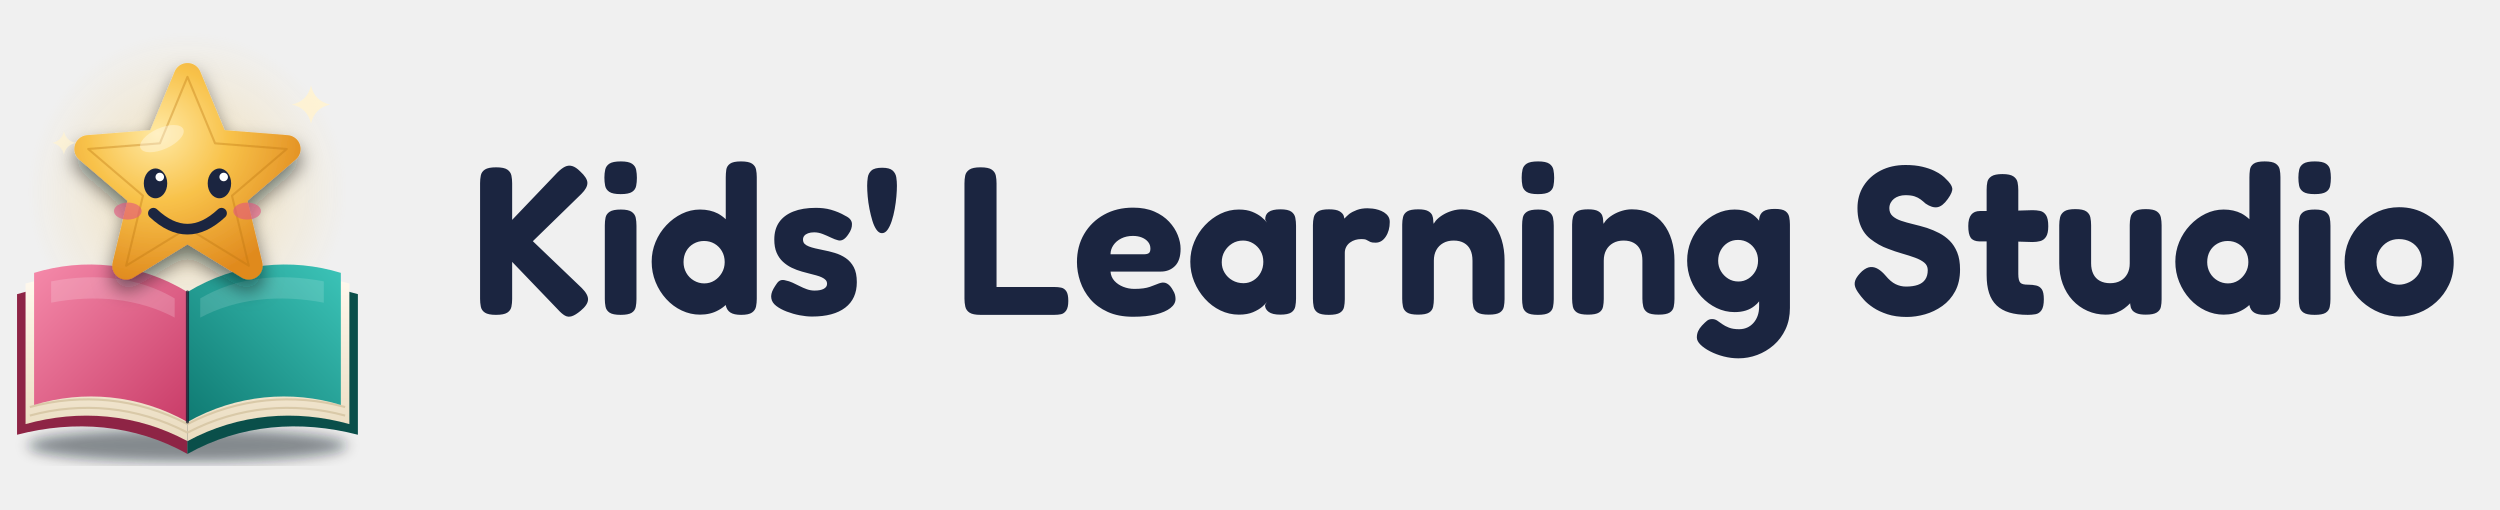
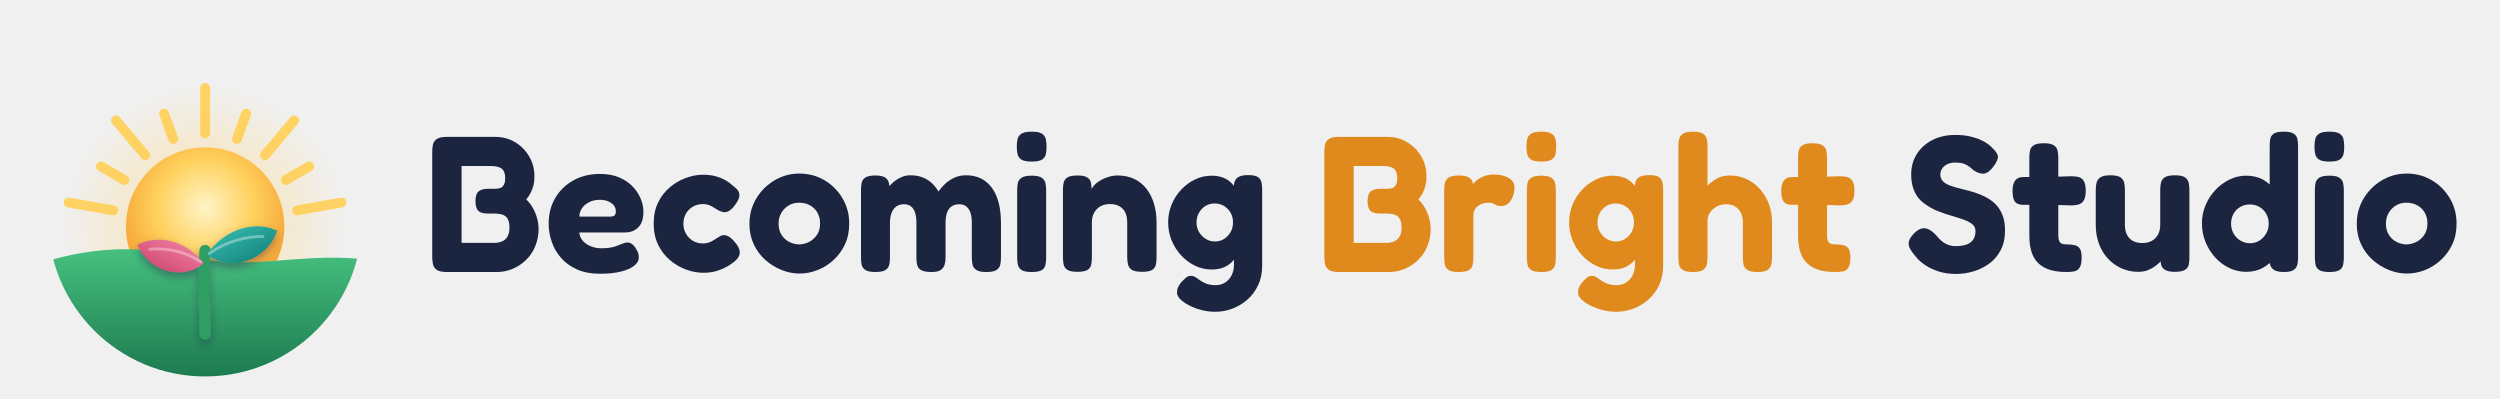
- <svg xmlns="http://www.w3.org/2000/svg" viewBox="0 0 687 140">
-   <g transform="translate(0 10) scale(0.2927) translate(-80 -40)">
+ <svg xmlns="http://www.w3.org/2000/svg" viewBox="0 0 1036 165" width="1036" height="165">
+   <defs>
+     <linearGradient id="sky" x1="0" y1="0" x2="0" y2="1">
+       <stop offset="0" stop-color="#1E2850" />
+       <stop offset=".45" stop-color="#4A3F86" />
+       <stop offset=".72" stop-color="#C9628A" />
+       <stop offset="1" stop-color="#FFB36B" />
+     </linearGradient>
+     <radialGradient id="sun" cx=".5" cy=".38" r=".62">
+       <stop offset="0" stop-color="#FFF4C7" />
+       <stop offset=".5" stop-color="#FFD15C" />
+       <stop offset="1" stop-color="#F29A2E" />
+     </radialGradient>
+     <radialGradient id="halo">
+       <stop offset="0" stop-color="#FFD98A" stop-opacity=".75" />
+       <stop offset="1" stop-color="#FFD98A" stop-opacity="0" />
+     </radialGradient>
+     <linearGradient id="hill" x1="0" y1="0" x2="0" y2="1">
+       <stop offset="0" stop-color="#46C07F" />
+       <stop offset="1" stop-color="#1D7A50" />
+     </linearGradient>
+     <linearGradient id="coralLeaf" x1="1" y1="0" x2="0" y2="1">
+       <stop offset="0" stop-color="#F58AAA" />
+       <stop offset="1" stop-color="#C93C68" />
+     </linearGradient>
+     <linearGradient id="tealLeaf" x1="0" y1="0" x2="1" y2="1">
+       <stop offset="0" stop-color="#3CC4B8" />
+       <stop offset="1" stop-color="#0F7A72" />
+     </linearGradient>
+     <filter id="soft" x="-20%" y="-20%" width="140%" height="140%">
+       <feDropShadow dx="0" dy="6" stdDeviation="6" flood-color="#2A1240" flood-opacity=".35" />
+     </filter>
+   </defs>
+   <g transform="translate(10 6) scale(0.2929688)">
    <defs>
-       <linearGradient id="bg" x1="0" y1="0" x2="0" y2="1">
-         <stop offset="0" stop-color="#2A3A68" />
-         <stop offset="1" stop-color="#121A31" />
-       </linearGradient>
-       <radialGradient id="glow">
-         <stop offset="0" stop-color="#F7C65A" stop-opacity=".38" />
-         <stop offset="1" stop-color="#F7C65A" stop-opacity="0" />
-       </radialGradient>
-       <radialGradient id="gold" cx=".35" cy=".3" r=".8">
-         <stop offset="0" stop-color="#FFE9A3" />
-         <stop offset=".45" stop-color="#F8C24A" />
-         <stop offset="1" stop-color="#E08A1E" />
-       </radialGradient>
-       <linearGradient id="coral" x1="0" y1="0" x2="1" y2="1">
-         <stop offset="0" stop-color="#F58AAA" />
-         <stop offset="1" stop-color="#C93C68" />
-       </linearGradient>
-       <linearGradient id="teal" x1="1" y1="0" x2="0" y2="1">
-         <stop offset="0" stop-color="#3CC4B8" />
-         <stop offset="1" stop-color="#0F7A72" />
-       </linearGradient>
-       <linearGradient id="paper" x1="0" y1="0" x2="0" y2="1">
-         <stop offset="0" stop-color="#FFF9EE" />
-         <stop offset="1" stop-color="#EADCC0" />
-       </linearGradient>
-       <linearGradient id="spine" x1="0" y1="0" x2="1" y2="0">
-         <stop offset="0" stop-color="#000" stop-opacity="0" />
-         <stop offset=".5" stop-color="#000" stop-opacity=".28" />
-         <stop offset="1" stop-color="#000" stop-opacity="0" />
-       </linearGradient>
-       <linearGradient id="sheen" x1="0" y1="0" x2="0" y2="1">
-         <stop offset="0" stop-color="#FFFFFF" stop-opacity=".10" />
-         <stop offset=".5" stop-color="#FFFFFF" stop-opacity="0" />
-       </linearGradient>
-       <filter id="drop" x="-30%" y="-30%" width="160%" height="170%">
-         <feDropShadow dx="0" dy="10" stdDeviation="9" flood-color="#060A16" flood-opacity=".55" />
-       </filter>
-       <filter id="blur">
-         <feGaussianBlur stdDeviation="6" />
-       </filter>
+       <clipPath id="disc">
+         <circle cx="256" cy="290" r="222" />
+       </clipPath>
    </defs>
-     <circle cx="256" cy="186" r="150" fill="url(#glow)" />
-     <ellipse cx="256" cy="424" rx="150" ry="16" fill="#060A16" opacity=".45" filter="url(#blur)" />
-     <path d="M256 300 C206 270 150 266 96 282 L96 414 C150 400 206 404 256 432 Z" fill="#8E2445" />
-     <path d="M256 300 C306 270 362 266 416 282 L416 414 C362 400 306 404 256 432 Z" fill="#0A4F4A" />
-     <path d="M256 290 C208 262 154 258 104 272 L104 404 C154 390 208 394 256 420 Z" fill="url(#paper)" />
-     <path d="M256 290 C304 262 358 258 408 272 L408 404 C358 390 304 394 256 420 Z" fill="url(#paper)" />
-     <path d="M108 396 C156 383 208 387 256 412 M108 388 C156 375 208 379 256 404" stroke="#D9C9A8" stroke-width="2" fill="none" />
-     <path d="M404 396 C356 383 304 387 256 412 M404 388 C356 375 304 379 256 404" stroke="#D9C9A8" stroke-width="2" fill="none" />
-     <path d="M256 280 C210 252 158 248 112 262 L112 386 C158 372 210 376 256 402 Z" fill="url(#coral)" />
-     <path d="M256 280 C302 252 354 248 400 262 L400 386 C354 372 302 376 256 402 Z" fill="url(#teal)" />
-     <path d="M244 286 C210 266 170 262 128 270 L128 290 C170 282 210 286 244 304 Z" fill="#FFFFFF" opacity=".18" />
-     <path d="M268 286 C302 266 342 262 384 270 L384 290 C342 282 302 286 268 304 Z" fill="#FFFFFF" opacity=".14" />
-     <path d="M256 280 L256 402" stroke="url(#spine)" stroke-width="22" />
-     <path d="M256 280 L256 402" stroke="#0E1426" stroke-width="3" stroke-linecap="round" opacity=".7" />
-     <g filter="url(#drop)">
-       <polygon points="256.0,78.0 281.9,140.4 349.2,145.7 297.8,189.6 313.6,255.3 256.0,220.0 198.4,255.3 214.2,189.6 162.8,145.7 230.1,140.4" fill="url(#gold)" stroke="url(#gold)" stroke-width="26" stroke-linejoin="round" />
+     <g clip-path="url(#disc)">
+       <circle cx="256" cy="300" r="200" fill="url(#halo)" />
+       <g stroke="#FFD15C" stroke-width="14" stroke-linecap="round" opacity=".95">
+         <line x1="126.0" y1="277.1" x2="63.0" y2="266.0" />
+         <line x1="141.7" y1="234.0" x2="108.8" y2="215.0" />
+         <line x1="171.2" y1="198.9" x2="130.0" y2="149.9" />
+         <line x1="210.9" y1="176.0" x2="197.9" y2="140.3" />
+         <line x1="256.0" y1="168.0" x2="256.0" y2="104.0" />
+         <line x1="301.1" y1="176.0" x2="314.1" y2="140.3" />
+         <line x1="340.8" y1="198.9" x2="382.0" y2="149.9" />
+         <line x1="370.3" y1="234.0" x2="403.2" y2="215.0" />
+         <line x1="386.0" y1="277.1" x2="449.0" y2="266.0" />
+       </g>
+       <circle cx="256" cy="300" r="112" fill="url(#sun)" />
+       <path d="M0 360 C110 318 190 332 256 346 C330 362 420 330 512 352 L512 512 L0 512 Z" fill="url(#hill)" />
+       <g filter="url(#soft)">
+         <path d="M256 452 C256 410 252 380 256 334" stroke="#2E9E62" stroke-width="16" stroke-linecap="round" fill="none" />
+         <path d="M254 352 C226 316 186 312 160 326 C176 362 222 378 254 352 Z" fill="url(#coralLeaf)" />
+         <path d="M258 340 C286 300 330 292 358 306 C344 346 296 366 258 340 Z" fill="url(#tealLeaf)" />
+         <path d="M250 350 C226 334 200 330 178 332" stroke="#FFFFFF" stroke-opacity=".35" stroke-width="4" stroke-linecap="round" fill="none" />
+         <path d="M262 338 C288 320 314 314 338 314" stroke="#FFFFFF" stroke-opacity=".35" stroke-width="4" stroke-linecap="round" fill="none" />
+       </g>
    </g>
-     <polygon points="256.0,78.0 281.9,140.4 349.2,145.7 297.8,189.6 313.6,255.3 256.0,220.0 198.4,255.3 214.2,189.6 162.8,145.7 230.1,140.4" fill="none" stroke="#B9740F" stroke-width="2" stroke-linejoin="round" opacity=".35" transform="translate(0 0)" />
-     <ellipse cx="232" cy="136" rx="22" ry="10" fill="#FFFFFF" opacity=".35" transform="rotate(-24 232 136)" />
-     <ellipse cx="226" cy="178" rx="11" ry="14" fill="#1B2540" />
-     <ellipse cx="286" cy="178" rx="11" ry="14" fill="#1B2540" />
-     <circle cx="230" cy="172" r="4" fill="#FFFFFF" />
-     <circle cx="290" cy="172" r="4" fill="#FFFFFF" />
-     <path d="M224 206 Q256 236 288 206" fill="none" stroke="#1B2540" stroke-width="10" stroke-linecap="round" />
-     <ellipse cx="200" cy="204" rx="13" ry="8" fill="#E2557E" opacity=".6" />
-     <ellipse cx="312" cy="204" rx="13" ry="8" fill="#E2557E" opacity=".6" />
-     <path d="M372 86 Q375.24 100.76 390 104 Q375.24 107.24 372 122 Q368.76 107.24 354 104 Q368.76 100.76 372 86Z" fill="#FFF3D1" opacity=".9" />
-     <path d="M140 129 Q141.98 138.02 151 140 Q141.98 141.98 140 151 Q138.02 141.98 129 140 Q138.02 138.02 140 129Z" fill="#FFF3D1" opacity=".75" />
  </g>
-   <path d="M136.274 86.522Q134.186 86.522 133.258 85.913Q132.33 85.304 132.127 84.26Q131.924 83.216 131.924 82.114V50.33Q131.924 49.228 132.127 48.213Q132.33 47.198 133.258 46.589Q134.186 45.98 136.332 45.98Q138.536 45.98 139.435 46.618Q140.334 47.256 140.537 48.242Q140.74 49.228 140.74 50.388V60.422L153.152 47.43Q154.312 46.27 155.269 45.806Q156.226 45.342 157.241 45.632Q158.256 45.922 159.416 47.082Q161.388 48.88 161.417 50.243Q161.446 51.606 159.764 53.288L146.424 66.28L159.88 79.156Q161.678 80.954 161.591 82.375Q161.504 83.796 159.532 85.42Q158.14 86.58 157.125 86.899Q156.11 87.218 155.24 86.725Q154.37 86.232 153.268 85.014L140.74 71.964V82.172Q140.74 83.274 140.537 84.289Q140.334 85.304 139.406 85.913Q138.478 86.522 136.274 86.522Z M170.552 86.522Q168.406 86.522 167.507 85.913Q166.608 85.304 166.405 84.289Q166.202 83.274 166.202 82.172V61.93Q166.202 60.77 166.405 59.784Q166.608 58.798 167.536 58.189Q168.464 57.58 170.61 57.58Q172.698 57.58 173.597 58.218Q174.496 58.856 174.699 59.842Q174.902 60.828 174.902 62.046V82.23Q174.902 83.332 174.699 84.347Q174.496 85.362 173.597 85.942Q172.698 86.522 170.552 86.522ZM170.552 53.346Q168.348 53.346 167.42 52.708Q166.492 52.07 166.289 51.026Q166.086 49.982 166.086 48.822Q166.086 47.604 166.318 46.589Q166.55 45.574 167.478 44.965Q168.406 44.356 170.61 44.356Q172.756 44.356 173.684 44.994Q174.612 45.632 174.815 46.676Q175.018 47.72 175.018 48.88Q175.018 50.04 174.815 51.084Q174.612 52.128 173.684 52.737Q172.756 53.346 170.552 53.346Z M192.36 86.464Q189.75 86.464 187.343 85.333Q184.936 84.202 183.08 82.172Q181.224 80.142 180.151 77.503Q179.078 74.864 179.078 71.906Q179.078 69.064 180.151 66.483Q181.224 63.902 183.109 61.901Q184.994 59.9 187.372 58.74Q189.75 57.58 192.36 57.58Q195.144 57.58 197.29 58.682Q198.45 59.32 199.436 60.248V48.764Q199.436 47.662 199.581 46.647Q199.726 45.632 200.596 44.994Q201.466 44.356 203.612 44.356Q205.758 44.356 206.657 44.965Q207.556 45.574 207.759 46.56Q207.962 47.546 207.962 48.706V82.114Q207.962 83.216 207.759 84.231Q207.556 85.246 206.657 85.884Q205.758 86.522 203.67 86.522Q201.698 86.522 200.712 85.884Q199.726 85.246 199.436 83.912V83.796Q198.508 84.666 197.406 85.246Q195.26 86.464 192.36 86.464ZM193.52 77.88Q195.086 77.88 196.333 77.097Q197.58 76.314 198.363 74.98Q199.146 73.646 199.146 72.022Q199.146 70.34 198.392 69.035Q197.638 67.73 196.362 66.976Q195.086 66.222 193.462 66.222Q191.896 66.222 190.591 66.976Q189.286 67.73 188.561 69.035Q187.836 70.34 187.836 72.022Q187.836 73.646 188.59 74.98Q189.344 76.314 190.678 77.097Q192.012 77.88 193.52 77.88Z M223.158 86.986Q221.592 86.986 219.765 86.638Q217.938 86.29 216.198 85.623Q214.458 84.956 213.298 84.057Q212.138 83.158 211.964 81.998Q211.848 81.418 211.993 80.751Q212.138 80.084 212.544 79.359Q212.95 78.634 213.53 77.822Q213.994 77.184 214.574 77.01Q215.154 76.836 215.908 77.068Q216.836 77.242 217.793 77.677Q218.75 78.112 219.707 78.605Q220.664 79.098 221.708 79.475Q222.752 79.852 223.854 79.852Q225.478 79.852 226.377 79.359Q227.276 78.866 227.276 77.996Q227.276 77.358 226.899 76.952Q226.522 76.546 225.855 76.227Q225.188 75.908 224.318 75.676Q223.448 75.444 222.433 75.183Q221.418 74.922 220.374 74.632Q218.924 74.226 217.59 73.588Q216.256 72.95 215.154 71.935Q214.052 70.92 213.414 69.441Q212.776 67.962 212.776 65.816Q212.776 62.974 214.11 61.06Q215.444 59.146 217.996 58.131Q220.548 57.116 224.202 57.116Q225.246 57.116 226.29 57.232Q227.334 57.348 228.349 57.638Q229.364 57.928 230.35 58.334Q231.336 58.74 232.322 59.32Q234.062 60.132 234.12 61.524Q234.178 62.916 233.134 64.366Q232.496 65.352 231.8 65.787Q231.104 66.222 230.35 66.048Q229.422 65.816 228.349 65.294Q227.276 64.772 226.087 64.308Q224.898 63.844 223.738 63.844Q222.752 63.844 222.056 64.105Q221.36 64.366 221.012 64.801Q220.664 65.236 220.664 65.816Q220.664 66.57 221.099 67.005Q221.534 67.44 222.288 67.73Q223.042 68.02 224.028 68.252Q225.014 68.484 226.174 68.716Q227.74 69.006 229.393 69.499Q231.046 69.992 232.409 70.92Q233.772 71.848 234.613 73.414Q235.454 74.98 235.454 77.532Q235.454 82.114 232.264 84.55Q229.074 86.986 223.158 86.986Z M242.356 64.076Q241.544 64.076 240.877 63.148Q240.21 62.22 239.746 60.712Q239.282 59.204 238.934 57.435Q238.586 55.666 238.441 53.984Q238.296 52.302 238.296 51.026Q238.296 49.866 238.47 48.735Q238.644 47.604 239.485 46.85Q240.326 46.096 242.414 46.096Q244.444 46.096 245.285 46.85Q246.126 47.604 246.3 48.735Q246.474 49.866 246.474 51.026Q246.474 52.302 246.329 53.984Q246.184 55.666 245.865 57.435Q245.546 59.204 245.053 60.712Q244.56 62.22 243.893 63.148Q243.226 64.076 242.356 64.076Z  M269.442 86.522Q267.354 86.522 266.426 85.913Q265.498 85.304 265.266 84.26Q265.034 83.216 265.034 82.114V50.388Q265.034 49.228 265.237 48.242Q265.44 47.256 266.368 46.618Q267.296 45.98 269.442 45.98Q271.646 45.98 272.545 46.618Q273.444 47.256 273.647 48.242Q273.85 49.228 273.85 50.388V78.866H289.742Q290.728 78.866 291.598 79.04Q292.468 79.214 293.019 80.026Q293.57 80.838 293.57 82.694Q293.57 84.492 292.99 85.333Q292.41 86.174 291.569 86.348Q290.728 86.522 289.742 86.522Z M311.376 87.044Q307.316 87.044 304.387 85.71Q301.458 84.376 299.602 82.201Q297.746 80.026 296.847 77.358Q295.948 74.69 295.948 72.022Q295.948 67.672 297.92 64.308Q299.892 60.944 303.372 59.001Q306.852 57.058 311.376 57.058Q314.74 57.058 317.205 58.131Q319.67 59.204 321.265 60.915Q322.86 62.626 323.643 64.598Q324.426 66.57 324.426 68.368Q324.426 71.558 322.889 73.095Q321.352 74.632 318.974 74.632H305.17Q305.286 76.14 306.243 77.184Q307.2 78.228 308.65 78.808Q310.1 79.388 311.724 79.388Q313.116 79.388 314.16 79.243Q315.204 79.098 315.958 78.837Q316.712 78.576 317.35 78.315Q317.988 78.054 318.481 77.88Q318.974 77.706 319.438 77.648Q320.308 77.59 321.033 78.141Q321.758 78.692 322.338 79.794Q322.744 80.432 322.889 81.012Q323.034 81.592 323.034 82.172Q323.034 83.564 321.613 84.666Q320.192 85.768 317.611 86.406Q315.03 87.044 311.376 87.044ZM305.17 69.876H314.334Q315.262 69.876 315.697 69.557Q316.132 69.238 316.132 68.31Q316.132 67.266 315.494 66.483Q314.856 65.7 313.783 65.265Q312.71 64.83 311.318 64.83Q309.52 64.83 308.128 65.526Q306.736 66.222 305.953 67.382Q305.17 68.542 305.17 69.876Z M351.802 86.464Q349.656 86.464 348.641 85.71Q347.626 84.956 347.626 83.854L348.206 82.868Q347.858 83.448 346.872 84.289Q345.886 85.13 344.32 85.797Q342.754 86.464 340.434 86.464Q337.766 86.464 335.359 85.304Q332.952 84.144 331.096 82.085Q329.24 80.026 328.167 77.416Q327.094 74.806 327.094 71.906Q327.094 69.064 328.167 66.483Q329.24 63.902 331.125 61.901Q333.01 59.9 335.388 58.74Q337.766 57.58 340.434 57.58Q342.58 57.58 344.088 58.189Q345.596 58.798 346.611 59.61Q347.626 60.422 348.148 61.176L347.684 60.364Q347.626 58.972 348.641 58.247Q349.656 57.522 351.86 57.522Q353.948 57.522 354.847 58.16Q355.746 58.798 355.949 59.842Q356.152 60.886 356.152 62.046V82.056Q356.152 83.158 355.949 84.202Q355.746 85.246 354.847 85.855Q353.948 86.464 351.802 86.464ZM341.71 77.822Q343.218 77.822 344.465 77.039Q345.712 76.256 346.437 74.922Q347.162 73.588 347.162 71.964Q347.162 70.282 346.408 68.977Q345.654 67.672 344.378 66.889Q343.102 66.106 341.594 66.106Q339.912 66.106 338.607 66.918Q337.302 67.73 336.519 69.064Q335.736 70.398 335.736 72.08Q335.736 73.646 336.519 74.951Q337.302 76.256 338.665 77.039Q340.028 77.822 341.71 77.822Z M365.142 86.522Q362.996 86.522 362.097 85.913Q361.198 85.304 360.995 84.26Q360.792 83.216 360.792 82.114V61.872Q360.792 60.712 361.024 59.726Q361.256 58.74 362.155 58.131Q363.054 57.522 365.2 57.522Q367.23 57.522 368.129 58.073Q369.028 58.624 369.26 59.32Q369.376 59.726 369.434 60.074Q369.956 59.494 370.768 58.798Q371.638 58.16 372.885 57.696Q374.132 57.232 375.756 57.232Q376.394 57.232 377.177 57.319Q377.96 57.406 378.801 57.667Q379.642 57.928 380.338 58.363Q381.034 58.798 381.469 59.436Q381.904 60.074 381.904 61.002Q381.904 63.38 380.802 65.033Q379.7 66.686 378.018 66.686Q377.032 66.686 376.626 66.512Q376.22 66.338 375.959 66.164Q375.698 65.99 375.35 65.845Q375.002 65.7 374.074 65.7Q373.204 65.7 372.421 65.932Q371.638 66.164 370.971 66.657Q370.304 67.15 369.927 67.875Q369.55 68.6 369.55 69.47V82.23Q369.55 83.332 369.347 84.347Q369.144 85.362 368.216 85.942Q367.288 86.522 365.142 86.522Z M389.676 86.464Q387.53 86.464 386.631 85.855Q385.732 85.246 385.529 84.231Q385.326 83.216 385.326 82.114V61.698Q385.326 60.596 385.558 59.639Q385.79 58.682 386.689 58.102Q387.588 57.522 389.734 57.522Q391.59 57.522 392.46 58.015Q393.33 58.508 393.591 59.204Q393.852 59.9 393.852 60.509Q393.852 61.118 393.968 61.35L393.91 61.582Q394.142 61.176 394.548 60.654Q395.302 59.784 396.491 59.059Q397.68 58.334 399.043 57.928Q400.406 57.522 401.74 57.522Q404.524 57.522 406.699 58.537Q408.874 59.552 410.382 61.466Q411.89 63.38 412.673 65.961Q413.456 68.542 413.456 71.616V82.172Q413.456 83.274 413.253 84.289Q413.05 85.304 412.151 85.884Q411.252 86.464 409.106 86.464Q406.902 86.464 406.003 85.855Q405.104 85.246 404.872 84.231Q404.64 83.216 404.64 82.114V71.616Q404.64 69.876 404.06 68.658Q403.48 67.44 402.32 66.773Q401.16 66.106 399.478 66.106Q397.796 66.106 396.578 66.802Q395.36 67.498 394.693 68.716Q394.026 69.934 394.026 71.616V82.172Q394.026 83.274 393.823 84.289Q393.62 85.304 392.721 85.884Q391.822 86.464 389.676 86.464Z M422.62 86.522Q420.474 86.522 419.575 85.913Q418.676 85.304 418.473 84.289Q418.27 83.274 418.27 82.172V61.93Q418.27 60.77 418.473 59.784Q418.676 58.798 419.604 58.189Q420.532 57.58 422.678 57.58Q424.766 57.58 425.665 58.218Q426.564 58.856 426.767 59.842Q426.97 60.828 426.97 62.046V82.23Q426.97 83.332 426.767 84.347Q426.564 85.362 425.665 85.942Q424.766 86.522 422.62 86.522ZM422.62 53.346Q420.416 53.346 419.488 52.708Q418.56 52.07 418.357 51.026Q418.154 49.982 418.154 48.822Q418.154 47.604 418.386 46.589Q418.618 45.574 419.546 44.965Q420.474 44.356 422.678 44.356Q424.824 44.356 425.752 44.994Q426.68 45.632 426.883 46.676Q427.086 47.72 427.086 48.88Q427.086 50.04 426.883 51.084Q426.68 52.128 425.752 52.737Q424.824 53.346 422.62 53.346Z M436.366 86.464Q434.22 86.464 433.321 85.855Q432.422 85.246 432.219 84.231Q432.016 83.216 432.016 82.114V61.698Q432.016 60.596 432.248 59.639Q432.48 58.682 433.379 58.102Q434.278 57.522 436.424 57.522Q438.28 57.522 439.15 58.015Q440.02 58.508 440.281 59.204Q440.542 59.9 440.542 60.509Q440.542 61.118 440.658 61.35L440.6 61.582Q440.832 61.176 441.238 60.654Q441.992 59.784 443.181 59.059Q444.37 58.334 445.733 57.928Q447.096 57.522 448.43 57.522Q451.214 57.522 453.389 58.537Q455.564 59.552 457.072 61.466Q458.58 63.38 459.363 65.961Q460.146 68.542 460.146 71.616V82.172Q460.146 83.274 459.943 84.289Q459.74 85.304 458.841 85.884Q457.942 86.464 455.796 86.464Q453.592 86.464 452.693 85.855Q451.794 85.246 451.562 84.231Q451.33 83.216 451.33 82.114V71.616Q451.33 69.876 450.75 68.658Q450.17 67.44 449.01 66.773Q447.85 66.106 446.168 66.106Q444.486 66.106 443.268 66.802Q442.05 67.498 441.383 68.716Q440.716 69.934 440.716 71.616V82.172Q440.716 83.274 440.513 84.289Q440.31 85.304 439.411 85.884Q438.512 86.464 436.366 86.464Z M477.72 98.47Q475.69 98.47 473.66 97.948Q471.63 97.426 469.948 96.556Q468.266 95.686 467.28 94.7Q466.294 93.714 466.294 92.728Q466.294 91.8 466.642 91.017Q466.99 90.234 467.686 89.48Q468.498 88.61 469.078 88.146Q469.658 87.682 470.47 87.682Q471.282 87.682 471.92 88.117Q472.558 88.552 473.283 89.074Q474.008 89.596 475.11 90.031Q476.212 90.466 477.894 90.466Q479.112 90.466 480.098 90.031Q481.084 89.596 481.838 88.755Q482.592 87.914 482.998 86.783Q483.404 85.652 483.404 84.26V82.81Q482.882 83.506 482.186 84.028Q480.098 85.768 476.676 85.768Q474.066 85.768 471.717 84.637Q469.368 83.506 467.541 81.534Q465.714 79.562 464.67 77.01Q463.626 74.458 463.626 71.616Q463.626 68.774 464.67 66.251Q465.714 63.728 467.541 61.785Q469.368 59.842 471.717 58.711Q474.066 57.58 476.676 57.58Q479.228 57.58 481.026 58.566Q482.418 59.378 483.404 60.654V60.248Q483.578 58.74 484.593 58.073Q485.608 57.406 487.696 57.406Q489.784 57.406 490.625 58.015Q491.466 58.624 491.669 59.61Q491.872 60.596 491.872 61.698V84.608Q491.872 87.914 490.654 90.495Q489.436 93.076 487.406 94.845Q485.376 96.614 482.882 97.542Q480.388 98.47 477.72 98.47ZM477.72 77.358Q479.228 77.358 480.446 76.575Q481.664 75.792 482.389 74.516Q483.114 73.24 483.114 71.616Q483.114 69.992 482.389 68.716Q481.664 67.44 480.417 66.686Q479.17 65.932 477.604 65.932Q476.038 65.932 474.82 66.686Q473.602 67.44 472.877 68.745Q472.152 70.05 472.152 71.674Q472.152 73.24 472.906 74.516Q473.66 75.792 474.907 76.575Q476.154 77.358 477.72 77.358Z  M524.004 87.102Q520.93 87.102 518.639 86.348Q516.348 85.594 514.753 84.521Q513.158 83.448 512.23 82.404Q511.302 81.36 510.954 80.838Q509.968 79.562 509.736 78.605Q509.504 77.648 509.997 76.662Q510.49 75.676 511.708 74.516Q512.926 73.472 513.999 73.385Q515.072 73.298 516.116 73.936Q517.16 74.574 518.146 75.734Q519.538 77.416 520.901 78.083Q522.264 78.75 523.772 78.75Q525.686 78.75 527.02 78.286Q528.354 77.822 529.05 76.807Q529.746 75.792 529.746 74.226Q529.746 72.95 528.789 72.167Q527.832 71.384 526.237 70.804Q524.642 70.224 522.699 69.673Q520.756 69.122 518.842 68.368Q517.508 67.904 516.29 67.208Q515.072 66.512 513.97 65.642Q512.868 64.772 512.085 63.554Q511.302 62.336 510.867 60.77Q510.432 59.204 510.432 57.174Q510.432 53.752 512.114 51.084Q513.796 48.416 516.783 46.879Q519.77 45.342 523.656 45.342Q526.266 45.342 528.209 45.806Q530.152 46.27 531.486 46.908Q532.82 47.546 533.603 48.155Q534.386 48.764 534.676 49.112Q536.3 50.62 536.474 51.693Q536.648 52.766 535.256 54.68Q533.806 56.71 532.385 56.942Q530.964 57.174 529.166 55.956Q528.47 55.318 527.774 54.796Q527.078 54.274 526.121 53.955Q525.164 53.636 523.598 53.636Q522.67 53.636 521.858 53.897Q521.046 54.158 520.466 54.622Q519.886 55.086 519.538 55.753Q519.19 56.42 519.19 57.232Q519.19 58.566 520.089 59.378Q520.988 60.19 522.467 60.683Q523.946 61.176 525.773 61.611Q527.6 62.046 529.514 62.626Q531.254 63.206 532.878 64.047Q534.502 64.888 535.778 66.164Q537.054 67.44 537.837 69.354Q538.62 71.268 538.62 74.052Q538.62 77.532 537.286 80.026Q535.952 82.52 533.748 84.086Q531.544 85.652 528.992 86.377Q526.44 87.102 524.004 87.102Z M557.238 86.522Q554.28 86.522 552.163 85.884Q550.046 85.246 548.654 83.912Q547.262 82.578 546.595 80.519Q545.928 78.46 545.928 75.618V66.338H543.898Q542.216 66.28 541.549 65.323Q540.882 64.366 540.882 62.104Q540.882 60.016 541.694 59.001Q542.506 57.986 544.13 57.986H545.928V52.07Q545.928 50.91 546.131 49.982Q546.334 49.054 547.262 48.445Q548.19 47.836 550.278 47.836Q552.366 47.836 553.294 48.474Q554.222 49.112 554.425 50.098Q554.628 51.084 554.628 52.244V57.87L558.514 57.754Q559.616 57.754 560.602 57.957Q561.588 58.16 562.226 59.088Q562.864 60.016 562.864 62.162Q562.864 64.134 562.255 65.062Q561.646 65.99 560.66 66.251Q559.674 66.512 558.514 66.512L554.628 66.396V75.27Q554.628 76.198 554.773 76.807Q554.918 77.416 555.208 77.706Q555.498 77.996 556.02 78.112Q556.542 78.228 557.296 78.228Q558.572 78.228 559.558 78.46Q560.544 78.692 561.095 79.504Q561.646 80.316 561.646 82.23Q561.646 84.318 561.008 85.246Q560.37 86.174 559.355 86.348Q558.34 86.522 557.238 86.522Z M578.64 86.464Q575.972 86.464 573.623 85.42Q571.274 84.376 569.534 82.491Q567.794 80.606 566.837 78.025Q565.88 75.444 565.88 72.37V61.872Q565.88 60.712 566.112 59.726Q566.344 58.74 567.243 58.102Q568.142 57.464 570.288 57.464Q572.434 57.464 573.333 58.102Q574.232 58.74 574.435 59.755Q574.638 60.77 574.638 61.93V72.37Q574.638 74.052 575.247 75.299Q575.856 76.546 577.045 77.184Q578.234 77.822 579.858 77.822Q581.54 77.822 582.729 77.155Q583.918 76.488 584.585 75.27Q585.252 74.052 585.252 72.37V61.814Q585.252 60.654 585.484 59.668Q585.716 58.682 586.615 58.073Q587.514 57.464 589.66 57.464Q591.806 57.464 592.705 58.102Q593.604 58.74 593.807 59.755Q594.01 60.77 594.01 61.872V82.288Q594.01 83.39 593.807 84.347Q593.604 85.304 592.676 85.884Q591.748 86.464 589.66 86.464Q588.094 86.464 587.224 86.116Q586.354 85.768 585.948 85.246Q585.542 84.724 585.484 84.144Q585.368 83.68 585.368 83.332Q585.368 83.332 585.368 83.332Q584.788 83.97 583.831 84.695Q582.874 85.42 581.598 85.942Q580.322 86.464 578.64 86.464Z M611.062 86.464Q608.452 86.464 606.045 85.333Q603.638 84.202 601.782 82.172Q599.926 80.142 598.853 77.503Q597.78 74.864 597.78 71.906Q597.78 69.064 598.853 66.483Q599.926 63.902 601.811 61.901Q603.696 59.9 606.074 58.74Q608.452 57.58 611.062 57.58Q613.846 57.58 615.992 58.682Q617.152 59.32 618.138 60.248V48.764Q618.138 47.662 618.283 46.647Q618.428 45.632 619.298 44.994Q620.168 44.356 622.314 44.356Q624.46 44.356 625.359 44.965Q626.258 45.574 626.461 46.56Q626.664 47.546 626.664 48.706V82.114Q626.664 83.216 626.461 84.231Q626.258 85.246 625.359 85.884Q624.46 86.522 622.372 86.522Q620.4 86.522 619.414 85.884Q618.428 85.246 618.138 83.912V83.796Q617.21 84.666 616.108 85.246Q613.962 86.464 611.062 86.464ZM612.222 77.88Q613.788 77.88 615.035 77.097Q616.282 76.314 617.065 74.98Q617.848 73.646 617.848 72.022Q617.848 70.34 617.094 69.035Q616.34 67.73 615.064 66.976Q613.788 66.222 612.164 66.222Q610.598 66.222 609.293 66.976Q607.988 67.73 607.263 69.035Q606.538 70.34 606.538 72.022Q606.538 73.646 607.292 74.98Q608.046 76.314 609.38 77.097Q610.714 77.88 612.222 77.88Z M636.06 86.522Q633.914 86.522 633.015 85.913Q632.116 85.304 631.913 84.289Q631.71 83.274 631.71 82.172V61.93Q631.71 60.77 631.913 59.784Q632.116 58.798 633.044 58.189Q633.972 57.58 636.118 57.58Q638.206 57.58 639.105 58.218Q640.004 58.856 640.207 59.842Q640.41 60.828 640.41 62.046V82.23Q640.41 83.332 640.207 84.347Q640.004 85.362 639.105 85.942Q638.206 86.522 636.06 86.522ZM636.06 53.346Q633.856 53.346 632.928 52.708Q632 52.07 631.797 51.026Q631.594 49.982 631.594 48.822Q631.594 47.604 631.826 46.589Q632.058 45.574 632.986 44.965Q633.914 44.356 636.118 44.356Q638.264 44.356 639.192 44.994Q640.12 45.632 640.323 46.676Q640.526 47.72 640.526 48.88Q640.526 50.04 640.323 51.084Q640.12 52.128 639.192 52.737Q638.264 53.346 636.06 53.346Z M659.376 86.986Q656.65 86.986 653.953 85.913Q651.256 84.84 649.052 82.868Q646.848 80.896 645.572 78.141Q644.296 75.386 644.296 72.022Q644.296 68.89 645.456 66.193Q646.616 63.496 648.704 61.408Q650.792 59.32 653.489 58.131Q656.186 56.942 659.26 56.942Q663.436 56.942 666.829 58.943Q670.222 60.944 672.252 64.366Q674.282 67.788 674.282 71.964Q674.282 75.502 672.977 78.257Q671.672 81.012 669.497 82.984Q667.322 84.956 664.683 85.971Q662.044 86.986 659.376 86.986ZM659.26 78.228Q660.652 78.228 662.102 77.532Q663.552 76.836 664.538 75.444Q665.524 74.052 665.524 71.906Q665.524 70.05 664.712 68.658Q663.9 67.266 662.479 66.483Q661.058 65.7 659.202 65.7Q657.462 65.7 656.099 66.512Q654.736 67.324 653.895 68.745Q653.054 70.166 653.054 71.964Q653.054 74.052 654.011 75.473Q654.968 76.894 656.418 77.561Q657.868 78.228 659.26 78.228Z" fill="#1B2540" />
+   <g fill="#1B2540">
+     <path transform="translate(176.00 112)" d="M29.92 0.72L9.12 0.72Q6.24 0.72 4.96-0.20Q3.68-1.12 3.40-2.60Q3.12-4.08 3.12-5.68L3.12-49.04Q3.12-50.64 3.40-52.04Q3.68-53.44 4.96-54.36Q6.24-55.28 9.20-55.28L29.12-55.28Q33.84-55.28 37.52-53.04Q41.20-50.80 43.36-47.04Q45.52-43.28 45.44-38.88Q45.52-37.12 45.12-35.44Q44.72-33.76 43.96-32.20Q43.20-30.64 42.08-29.36Q43.76-27.76 44.88-25.72Q46-23.68 46.60-21.44Q47.20-19.20 47.20-16.88Q47.12-13.20 45.80-9.96Q44.48-6.72 42.08-4.36Q39.68-2 36.56-0.64Q33.44 0.72 29.92 0.72M15.28-43.20L15.28-11.36L29.12-11.36Q30.48-11.36 31.88-11.88Q33.28-12.40 34.20-13.80Q35.12-15.20 35.12-17.76Q35.12-19.44 34.72-20.56Q34.32-21.68 33.60-22.28Q32.88-22.88 32-23.12Q31.12-23.36 30.16-23.44Q29.20-23.52 28.32-23.52L26-23.52Q23.28-23.52 22.16-24.68Q21.04-25.84 21.04-28.72Q21.04-31.52 22.28-32.64Q23.52-33.76 26.24-33.76L28.56-33.76Q29.36-33.76 30.24-33.84Q31.12-33.92 31.80-34.32Q32.48-34.72 32.92-35.64Q33.36-36.56 33.36-38.16Q33.36-40.88 32-42.04Q30.64-43.20 27.20-43.20" />
+     <path transform="translate(225.52 112)" d="M23.12 1.44Q17.52 1.44 13.48-0.40Q9.44-2.24 6.88-5.24Q4.32-8.24 3.08-11.92Q1.84-15.60 1.84-19.28Q1.84-25.28 4.56-29.92Q7.28-34.56 12.08-37.24Q16.88-39.92 23.12-39.92Q27.76-39.92 31.16-38.44Q34.56-36.96 36.76-34.60Q38.96-32.24 40.04-29.52Q41.12-26.80 41.12-24.32Q41.12-19.92 39-17.80Q36.88-15.68 33.60-15.68L14.56-15.68Q14.72-13.60 16.04-12.16Q17.36-10.72 19.36-9.92Q21.36-9.12 23.60-9.12Q25.52-9.12 26.96-9.32Q28.40-9.52 29.44-9.88Q30.48-10.24 31.36-10.60Q32.24-10.96 32.92-11.20Q33.60-11.44 34.24-11.52Q35.44-11.60 36.44-10.84Q37.44-10.08 38.24-8.56Q38.80-7.68 39-6.88Q39.20-6.08 39.20-5.28Q39.20-3.36 37.24-1.84Q35.28-0.32 31.72 0.56Q28.16 1.44 23.12 1.44M14.56-22.24L27.20-22.24Q28.48-22.24 29.08-22.68Q29.68-23.12 29.68-24.40Q29.68-25.84 28.80-26.92Q27.92-28 26.44-28.60Q24.96-29.20 23.04-29.20Q20.56-29.20 18.64-28.24Q16.72-27.28 15.64-25.68Q14.56-24.08 14.56-22.24" />
+     <path transform="translate(268.48 112)" d="M23.04 1.04Q19.52 1.04 15.88-0.28Q12.24-1.60 9.16-4.20Q6.08-6.80 4.24-10.60Q2.40-14.40 2.40-19.36Q2.40-24.32 4.24-28.08Q6.08-31.84 9.12-34.40Q12.16-36.96 15.80-38.28Q19.44-39.60 22.88-39.60Q25.84-39.60 28.20-38.92Q30.56-38.24 32.20-37.28Q33.84-36.32 34.56-35.60Q35.92-34.56 36.96-33.52Q38-32.48 37.92-30.80Q37.84-29.92 37.36-29Q36.88-28.08 36.16-27.12Q33.76-23.76 31.36-24.08Q30.16-24.32 29.16-24.88Q28.16-25.44 27.24-26.04Q26.32-26.64 25.28-27.04Q24.24-27.44 22.88-27.44Q20.56-27.44 18.72-26.40Q16.88-25.36 15.80-23.52Q14.72-21.68 14.72-19.28Q14.72-16.96 15.80-15.12Q16.88-13.28 18.68-12.20Q20.48-11.12 22.72-11.12Q24.08-11.12 25.08-11.44Q26.08-11.76 26.80-12.20Q27.52-12.64 27.92-12.88Q28.88-13.52 29.76-14.04Q30.64-14.56 31.60-14.56Q32.72-14.56 33.92-13.72Q35.12-12.88 36.56-11.04Q37.84-9.36 38.04-7.92Q38.24-6.48 37.36-5.20Q36.48-3.92 34.64-2.72Q34-2.16 32.36-1.28Q30.72-0.40 28.36 0.32Q26 1.04 23.04 1.04" />
+     <path transform="translate(308.88 112)" d="M22.48 1.36Q18.72 1.36 15-0.12Q11.28-1.60 8.24-4.32Q5.20-7.04 3.44-10.84Q1.68-14.64 1.68-19.28Q1.68-23.60 3.28-27.32Q4.88-31.04 7.76-33.92Q10.64-36.80 14.36-38.44Q18.08-40.08 22.32-40.08Q28.08-40.08 32.76-37.32Q37.44-34.56 40.24-29.84Q43.04-25.12 43.04-19.36Q43.04-14.48 41.24-10.68Q39.44-6.88 36.44-4.16Q33.44-1.44 29.80-0.04Q26.16 1.36 22.48 1.36M22.32-10.72Q24.24-10.72 26.24-11.68Q28.24-12.64 29.60-14.56Q30.96-16.48 30.96-19.44Q30.96-22 29.84-23.92Q28.72-25.84 26.76-26.92Q24.80-28 22.24-28Q19.84-28 17.96-26.88Q16.08-25.76 14.92-23.80Q13.76-21.84 13.76-19.36Q13.76-16.48 15.08-14.52Q16.40-12.56 18.40-11.64Q20.40-10.72 22.32-10.72" />
+     <path transform="translate(353.60 112)" d="M9.12 0.72Q6.24 0.72 4.96-0.16Q3.68-1.04 3.44-2.40Q3.20-3.76 3.20-5.36L3.20-33.36Q3.20-34.96 3.48-36.28Q3.76-37.60 5.04-38.44Q6.32-39.28 9.28-39.28Q12.24-39.28 13.60-38.16Q14.80-37.12 14.96-34.88Q15.76-35.84 16.96-36.80Q18.24-37.84 19.96-38.60Q21.68-39.36 23.68-39.36Q26.32-39.36 28.44-38.60Q30.56-37.84 32.28-36.36Q34-34.88 35.28-32.64Q36.40-34.24 38-35.76Q39.60-37.28 41.80-38.32Q44-39.36 46.72-39.36Q51.36-39.36 54.60-37Q57.84-34.64 59.52-30.24Q61.20-25.84 61.20-19.60L61.20-5.28Q61.20-3.76 60.92-2.36Q60.64-0.96 59.36-0.12Q58.08 0.72 55.12 0.72Q52.16 0.72 50.92-0.16Q49.68-1.04 49.40-2.44Q49.12-3.84 49.12-5.36L49.12-19.68Q49.12-22.16 48.56-23.84Q48-25.52 46.84-26.44Q45.68-27.36 43.92-27.36Q42.08-27.36 40.80-26.52Q39.52-25.68 38.88-23.96Q38.24-22.24 38.24-19.60L38.24-5.28Q38.24-3.68 37.84-2.28Q37.44-0.88 36.12-0.04Q34.80 0.80 31.92 0.72Q29.04 0.64 27.84-0.24Q26.64-1.12 26.40-2.52Q26.16-3.92 26.16-5.36L26.16-19.68Q26.16-22.16 25.60-23.88Q25.04-25.60 23.92-26.48Q22.80-27.36 20.96-27.36Q18.96-27.36 17.68-26.32Q16.40-25.28 15.80-23.56Q15.20-21.84 15.20-19.68L15.20-5.28Q15.20-3.68 14.92-2.32Q14.64-0.96 13.36-0.12Q12.08 0.72 9.12 0.72" />
+     <path transform="translate(417.84 112)" d="M9.68 0.72Q6.72 0.72 5.48-0.12Q4.24-0.96 3.96-2.36Q3.68-3.76 3.68-5.28L3.68-33.20Q3.68-34.80 3.96-36.16Q4.24-37.52 5.52-38.36Q6.80-39.20 9.76-39.20Q12.64-39.20 13.88-38.32Q15.12-37.44 15.40-36.08Q15.68-34.72 15.68-33.04L15.68-5.20Q15.68-3.68 15.40-2.28Q15.12-0.88 13.88-0.08Q12.64 0.72 9.68 0.72M9.68-45.04Q6.64-45.04 5.36-45.92Q4.08-46.80 3.80-48.24Q3.52-49.68 3.52-51.28Q3.52-52.96 3.84-54.36Q4.16-55.76 5.44-56.60Q6.72-57.44 9.76-57.44Q12.72-57.44 14-56.56Q15.28-55.68 15.56-54.24Q15.84-52.80 15.84-51.20Q15.84-49.60 15.56-48.16Q15.28-46.72 14-45.88Q12.72-45.04 9.68-45.04" />
+     <path transform="translate(437.20 112)" d="M9.28 0.64Q6.32 0.64 5.08-0.20Q3.84-1.04 3.56-2.44Q3.28-3.84 3.28-5.36L3.28-33.52Q3.28-35.04 3.60-36.36Q3.92-37.68 5.16-38.48Q6.40-39.28 9.36-39.28Q11.92-39.28 13.12-38.60Q14.32-37.92 14.68-36.96Q15.04-36 15.04-35.16Q15.04-34.32 15.20-34L15.12-33.68Q15.44-34.24 16-34.96Q17.04-36.16 18.68-37.16Q20.32-38.16 22.20-38.72Q24.08-39.28 25.92-39.28Q29.76-39.28 32.76-37.88Q35.76-36.48 37.84-33.84Q39.92-31.20 41-27.64Q42.08-24.08 42.08-19.84L42.08-5.28Q42.08-3.76 41.80-2.36Q41.52-0.96 40.28-0.16Q39.04 0.64 36.08 0.64Q33.04 0.64 31.80-0.20Q30.56-1.04 30.24-2.44Q29.92-3.84 29.92-5.36L29.92-19.84Q29.92-22.24 29.12-23.92Q28.32-25.60 26.72-26.52Q25.12-27.44 22.80-27.44Q20.48-27.44 18.80-26.48Q17.12-25.52 16.20-23.84Q15.28-22.16 15.28-19.84L15.28-5.28Q15.28-3.76 15-2.36Q14.72-0.96 13.48-0.16Q12.24 0.64 9.28 0.64" />
+     <path transform="translate(482.24 112)" d="M21.28 17.20Q18.48 17.20 15.68 16.48Q12.88 15.76 10.56 14.56Q8.24 13.36 6.88 12Q5.52 10.64 5.52 9.28Q5.52 8 6 6.92Q6.48 5.84 7.44 4.80Q8.56 3.60 9.36 2.96Q10.16 2.32 11.28 2.32Q12.40 2.32 13.28 2.92Q14.16 3.52 15.16 4.24Q16.16 4.96 17.68 5.56Q19.20 6.16 21.52 6.16Q23.20 6.16 24.56 5.56Q25.92 4.96 26.96 3.80Q28 2.64 28.56 1.08Q29.12-0.48 29.12-2.40L29.12-4.40Q28.40-3.44 27.44-2.72Q24.56-0.32 19.84-0.32Q16.24-0.32 13-1.88Q9.76-3.44 7.24-6.16Q4.72-8.88 3.28-12.40Q1.84-15.92 1.84-19.84Q1.84-23.76 3.28-27.24Q4.72-30.72 7.24-33.40Q9.76-36.08 13-37.64Q16.24-39.20 19.84-39.20Q23.36-39.20 25.84-37.84Q27.76-36.72 29.12-34.96L29.12-35.52Q29.36-37.60 30.76-38.52Q32.16-39.44 35.04-39.44Q37.92-39.44 39.08-38.60Q40.24-37.76 40.52-36.40Q40.80-35.04 40.80-33.52L40.80-1.92Q40.80 2.64 39.12 6.20Q37.44 9.76 34.64 12.20Q31.84 14.64 28.40 15.92Q24.96 17.20 21.28 17.20M21.28-11.92Q23.36-11.92 25.04-13Q26.72-14.08 27.72-15.84Q28.72-17.60 28.72-19.84Q28.72-22.08 27.72-23.84Q26.72-25.60 25-26.64Q23.28-27.68 21.12-27.68Q18.96-27.68 17.28-26.64Q15.60-25.60 14.60-23.80Q13.60-22 13.60-19.76Q13.60-17.60 14.64-15.84Q15.68-14.08 17.40-13Q19.12-11.92 21.28-11.92" />
+   </g>
+   <g fill="#E08A1E">
+     <path transform="translate(545.68 112)" d="M29.92 0.72L9.12 0.72Q6.24 0.72 4.96-0.20Q3.68-1.12 3.40-2.60Q3.12-4.08 3.12-5.68L3.12-49.04Q3.12-50.64 3.40-52.04Q3.68-53.44 4.96-54.36Q6.24-55.28 9.20-55.28L29.12-55.28Q33.84-55.28 37.52-53.04Q41.20-50.80 43.36-47.04Q45.52-43.28 45.44-38.88Q45.52-37.12 45.12-35.44Q44.72-33.76 43.96-32.20Q43.20-30.64 42.08-29.36Q43.76-27.76 44.88-25.72Q46-23.68 46.60-21.44Q47.20-19.20 47.20-16.88Q47.12-13.20 45.80-9.96Q44.48-6.72 42.08-4.36Q39.68-2 36.56-0.64Q33.44 0.72 29.92 0.72M15.28-43.20L15.28-11.36L29.12-11.36Q30.48-11.36 31.88-11.88Q33.28-12.40 34.20-13.80Q35.12-15.20 35.12-17.76Q35.12-19.44 34.72-20.56Q34.32-21.68 33.60-22.28Q32.88-22.88 32-23.12Q31.12-23.36 30.16-23.44Q29.20-23.52 28.32-23.52L26-23.52Q23.28-23.52 22.16-24.68Q21.04-25.84 21.04-28.72Q21.04-31.52 22.28-32.64Q23.52-33.76 26.24-33.76L28.56-33.76Q29.36-33.76 30.24-33.84Q31.12-33.92 31.80-34.32Q32.48-34.72 32.92-35.64Q33.36-36.56 33.36-38.16Q33.36-40.88 32-42.04Q30.64-43.20 27.20-43.20" />
+     <path transform="translate(595.20 112)" d="M9.28 0.72Q6.32 0.72 5.08-0.12Q3.84-0.96 3.56-2.40Q3.28-3.84 3.28-5.36L3.28-33.28Q3.28-34.88 3.60-36.24Q3.92-37.60 5.16-38.44Q6.40-39.28 9.36-39.28Q12.16-39.28 13.40-38.52Q14.64-37.76 14.96-36.80Q15.12-36.24 15.20-35.76Q15.92-36.56 17.04-37.52Q18.24-38.40 19.96-39.04Q21.68-39.68 23.92-39.68Q24.80-39.68 25.88-39.56Q26.96-39.44 28.12-39.08Q29.28-38.72 30.24-38.12Q31.20-37.52 31.80-36.64Q32.40-35.76 32.40-34.48Q32.40-31.20 30.88-28.92Q29.36-26.64 27.04-26.64Q25.68-26.64 25.12-26.88Q24.56-27.12 24.20-27.36Q23.84-27.60 23.36-27.80Q22.88-28 21.60-28Q20.40-28 19.32-27.68Q18.24-27.36 17.32-26.68Q16.40-26 15.88-25Q15.36-24 15.36-22.80L15.36-5.20Q15.36-3.68 15.08-2.28Q14.80-0.88 13.52-0.08Q12.24 0.72 9.28 0.72" />
+     <path transform="translate(629.04 112)" d="M9.68 0.72Q6.72 0.72 5.48-0.12Q4.24-0.96 3.96-2.36Q3.68-3.76 3.68-5.28L3.68-33.20Q3.68-34.80 3.96-36.16Q4.24-37.52 5.52-38.36Q6.80-39.20 9.76-39.20Q12.64-39.20 13.88-38.32Q15.12-37.44 15.40-36.08Q15.68-34.72 15.68-33.04L15.68-5.20Q15.68-3.68 15.40-2.28Q15.12-0.88 13.88-0.08Q12.64 0.72 9.68 0.72M9.68-45.04Q6.64-45.04 5.36-45.92Q4.08-46.80 3.80-48.24Q3.52-49.68 3.52-51.28Q3.52-52.96 3.84-54.36Q4.16-55.76 5.44-56.60Q6.72-57.44 9.76-57.44Q12.72-57.44 14-56.56Q15.28-55.68 15.56-54.24Q15.84-52.80 15.84-51.20Q15.84-49.60 15.56-48.16Q15.28-46.72 14-45.88Q12.72-45.04 9.68-45.04" />
+     <path transform="translate(648.40 112)" d="M21.28 17.20Q18.48 17.20 15.68 16.48Q12.88 15.76 10.56 14.56Q8.24 13.36 6.88 12Q5.52 10.64 5.52 9.28Q5.52 8 6 6.92Q6.48 5.84 7.44 4.80Q8.56 3.60 9.36 2.96Q10.16 2.32 11.28 2.32Q12.40 2.32 13.28 2.92Q14.16 3.52 15.16 4.24Q16.16 4.96 17.68 5.56Q19.20 6.16 21.52 6.16Q23.20 6.16 24.56 5.56Q25.92 4.96 26.96 3.80Q28 2.64 28.56 1.08Q29.12-0.48 29.12-2.40L29.12-4.40Q28.40-3.44 27.44-2.72Q24.56-0.32 19.84-0.32Q16.24-0.32 13-1.88Q9.76-3.44 7.24-6.16Q4.72-8.88 3.28-12.40Q1.84-15.92 1.84-19.84Q1.84-23.76 3.28-27.24Q4.72-30.72 7.24-33.40Q9.76-36.08 13-37.64Q16.24-39.20 19.84-39.20Q23.36-39.20 25.84-37.84Q27.76-36.72 29.12-34.96L29.12-35.52Q29.36-37.60 30.76-38.52Q32.16-39.44 35.04-39.44Q37.92-39.44 39.08-38.60Q40.24-37.76 40.52-36.40Q40.80-35.04 40.80-33.52L40.80-1.92Q40.80 2.64 39.12 6.20Q37.44 9.76 34.64 12.20Q31.84 14.64 28.40 15.92Q24.96 17.20 21.28 17.20M21.28-11.92Q23.36-11.92 25.04-13Q26.72-14.08 27.72-15.84Q28.72-17.60 28.72-19.84Q28.72-22.08 27.72-23.84Q26.72-25.60 25-26.64Q23.28-27.68 21.12-27.68Q18.96-27.68 17.28-26.64Q15.60-25.60 14.60-23.80Q13.60-22 13.60-19.76Q13.60-17.60 14.64-15.84Q15.68-14.08 17.40-13Q19.12-11.92 21.28-11.92" />
+     <path transform="translate(692.56 112)" d="M8.96 0.72Q6.08 0.72 4.80-0.12Q3.52-0.96 3.24-2.36Q2.96-3.76 2.96-5.36L2.96-51.44Q2.96-53.04 3.28-54.40Q3.60-55.76 4.88-56.60Q6.16-57.44 9.04-57.44Q12-57.44 13.24-56.56Q14.48-55.68 14.76-54.32Q15.04-52.96 15.04-51.36L15.04-35.04Q16.48-36.56 18.76-37.92Q21.04-39.28 24.16-39.28Q29.12-39.28 33.08-36.76Q37.04-34.24 39.40-29.84Q41.76-25.44 41.76-19.76L41.76-5.28Q41.76-3.68 41.44-2.32Q41.12-0.96 39.92-0.12Q38.72 0.72 35.68 0.72Q32.88 0.72 31.56-0.12Q30.24-0.96 29.96-2.36Q29.68-3.76 29.68-5.36L29.68-19.84Q29.68-22.16 28.88-23.80Q28.08-25.44 26.52-26.40Q24.96-27.36 22.72-27.36Q19.76-27.36 17.56-25.56Q15.36-23.76 15.04-21.20L15.04-5.28Q15.04-3.68 14.72-2.32Q14.40-0.96 13.16-0.12Q11.92 0.72 8.96 0.72" />
+     <path transform="translate(736.88 112)" d="M23.84 0.72Q19.76 0.72 16.84-0.16Q13.92-1.04 12-2.88Q10.08-4.72 9.16-7.56Q8.24-10.40 8.24-14.32L8.24-27.12L5.44-27.12Q3.12-27.20 2.20-28.52Q1.28-29.84 1.28-32.96Q1.28-35.84 2.40-37.24Q3.52-38.64 5.76-38.64L8.24-38.64L8.24-46.80Q8.24-48.40 8.52-49.68Q8.80-50.96 10.08-51.80Q11.36-52.64 14.24-52.64Q17.12-52.64 18.40-51.76Q19.68-50.88 19.96-49.52Q20.24-48.16 20.24-46.56L20.24-38.80L25.60-38.96Q27.12-38.96 28.48-38.68Q29.84-38.40 30.72-37.12Q31.60-35.84 31.60-32.88Q31.60-30.16 30.76-28.88Q29.92-27.60 28.56-27.24Q27.20-26.88 25.60-26.88L20.24-27.04L20.24-14.80Q20.24-13.52 20.44-12.68Q20.64-11.84 21.04-11.44Q21.44-11.04 22.16-10.88Q22.88-10.72 23.92-10.72Q25.68-10.72 27.04-10.40Q28.40-10.08 29.16-8.96Q29.92-7.84 29.92-5.20Q29.92-2.32 29.04-1.04Q28.16 0.24 26.76 0.48Q25.36 0.72 23.84 0.72" />
+   </g>
+   <g fill="#1B2540">
+     <path transform="translate(789.04 112)" d="M21.68 1.52Q17.44 1.52 14.28 0.48Q11.12-0.56 8.92-2.04Q6.72-3.52 5.44-4.96Q4.16-6.40 3.68-7.12Q2.32-8.88 2-10.20Q1.68-11.52 2.36-12.88Q3.04-14.24 4.72-15.84Q6.40-17.28 7.88-17.40Q9.36-17.52 10.80-16.64Q12.24-15.76 13.60-14.16Q15.52-11.84 17.40-10.92Q19.28-10 21.36-10Q24-10 25.84-10.64Q27.68-11.28 28.64-12.68Q29.60-14.08 29.60-16.24Q29.60-18 28.28-19.08Q26.96-20.16 24.76-20.96Q22.56-21.76 19.88-22.52Q17.20-23.28 14.56-24.32Q12.72-24.96 11.04-25.92Q9.36-26.88 7.84-28.08Q6.32-29.28 5.24-30.96Q4.16-32.64 3.56-34.80Q2.96-36.96 2.96-39.76Q2.96-44.48 5.28-48.16Q7.60-51.84 11.72-53.96Q15.84-56.08 21.20-56.08Q24.80-56.08 27.48-55.44Q30.16-54.80 32-53.92Q33.84-53.04 34.92-52.20Q36-51.36 36.40-50.88Q38.64-48.80 38.88-47.32Q39.12-45.84 37.20-43.20Q35.20-40.40 33.24-40.08Q31.28-39.76 28.80-41.44Q27.84-42.32 26.88-43.04Q25.92-43.76 24.60-44.20Q23.28-44.64 21.12-44.64Q19.84-44.64 18.72-44.28Q17.60-43.92 16.80-43.28Q16-42.64 15.52-41.72Q15.04-40.80 15.04-39.68Q15.04-37.84 16.28-36.72Q17.52-35.60 19.56-34.92Q21.60-34.24 24.12-33.64Q26.64-33.04 29.28-32.24Q31.68-31.44 33.92-30.28Q36.16-29.12 37.92-27.36Q39.68-25.60 40.76-22.96Q41.84-20.32 41.84-16.48Q41.84-11.68 40-8.24Q38.16-4.80 35.12-2.64Q32.08-0.48 28.56 0.52Q25.04 1.52 21.68 1.52" />
+     <path transform="translate(832.72 112)" d="M23.84 0.72Q19.76 0.72 16.84-0.16Q13.92-1.04 12-2.88Q10.08-4.72 9.16-7.56Q8.24-10.40 8.24-14.32L8.24-27.12L5.44-27.12Q3.12-27.20 2.20-28.52Q1.28-29.84 1.28-32.96Q1.28-35.84 2.40-37.24Q3.52-38.64 5.76-38.64L8.24-38.64L8.24-46.80Q8.24-48.40 8.52-49.68Q8.80-50.96 10.08-51.80Q11.36-52.64 14.24-52.64Q17.12-52.64 18.40-51.76Q19.68-50.88 19.96-49.52Q20.24-48.16 20.24-46.56L20.24-38.80L25.60-38.96Q27.12-38.96 28.48-38.68Q29.84-38.40 30.72-37.12Q31.60-35.84 31.60-32.88Q31.60-30.16 30.76-28.88Q29.92-27.60 28.56-27.24Q27.20-26.88 25.60-26.88L20.24-27.04L20.24-14.80Q20.24-13.52 20.44-12.68Q20.64-11.84 21.04-11.44Q21.44-11.04 22.16-10.88Q22.88-10.72 23.92-10.72Q25.68-10.72 27.04-10.40Q28.40-10.08 29.16-8.96Q29.92-7.84 29.92-5.20Q29.92-2.32 29.04-1.04Q28.16 0.24 26.76 0.48Q25.36 0.72 23.84 0.72" />
+     <path transform="translate(865.60 112)" d="M20.48 0.64Q16.80 0.64 13.56-0.80Q10.32-2.24 7.92-4.84Q5.52-7.44 4.20-11Q2.88-14.56 2.88-18.80L2.88-33.28Q2.88-34.88 3.20-36.24Q3.52-37.60 4.76-38.48Q6-39.36 8.96-39.36Q11.92-39.36 13.16-38.48Q14.40-37.60 14.68-36.20Q14.96-34.80 14.96-33.20L14.96-18.80Q14.96-16.48 15.80-14.76Q16.64-13.04 18.28-12.16Q19.92-11.28 22.16-11.28Q24.48-11.28 26.12-12.20Q27.76-13.12 28.68-14.80Q29.60-16.48 29.60-18.80L29.60-33.36Q29.60-34.96 29.92-36.32Q30.24-37.68 31.48-38.52Q32.72-39.36 35.68-39.36Q38.64-39.36 39.88-38.48Q41.12-37.60 41.40-36.20Q41.68-34.80 41.68-33.28L41.68-5.12Q41.68-3.60 41.40-2.28Q41.12-0.96 39.84-0.16Q38.56 0.64 35.68 0.64Q33.52 0.64 32.32 0.16Q31.12-0.32 30.56-1.04Q30-1.76 29.92-2.56Q29.76-3.20 29.76-3.68Q29.76-3.68 29.76-3.68Q28.96-2.80 27.64-1.80Q26.32-0.80 24.56-0.08Q22.80 0.64 20.48 0.64" />
+     <path transform="translate(910.40 112)" d="M20.40 0.64Q16.80 0.64 13.48-0.92Q10.16-2.48 7.60-5.28Q5.04-8.08 3.56-11.72Q2.08-15.36 2.08-19.44Q2.08-23.36 3.56-26.92Q5.04-30.48 7.64-33.24Q10.24-36 13.52-37.60Q16.80-39.20 20.40-39.20Q24.24-39.20 27.20-37.68Q28.80-36.80 30.16-35.52L30.16-51.36Q30.16-52.88 30.36-54.28Q30.56-55.68 31.76-56.56Q32.96-57.44 35.92-57.44Q38.88-57.44 40.12-56.60Q41.36-55.76 41.64-54.40Q41.92-53.04 41.92-51.44L41.92-5.36Q41.92-3.84 41.64-2.44Q41.36-1.04 40.12-0.16Q38.88 0.72 36 0.72Q33.28 0.72 31.92-0.16Q30.56-1.04 30.16-2.88L30.16-3.04Q28.88-1.84 27.36-1.04Q24.40 0.64 20.40 0.64M22-11.20Q24.16-11.20 25.88-12.28Q27.60-13.36 28.68-15.20Q29.76-17.04 29.76-19.28Q29.76-21.60 28.72-23.40Q27.68-25.20 25.92-26.24Q24.16-27.28 21.92-27.28Q19.76-27.28 17.96-26.24Q16.16-25.20 15.16-23.40Q14.16-21.60 14.16-19.28Q14.16-17.04 15.20-15.20Q16.24-13.36 18.08-12.28Q19.92-11.20 22-11.20" />
+     <path transform="translate(955.60 112)" d="M9.68 0.72Q6.72 0.72 5.48-0.12Q4.24-0.96 3.96-2.36Q3.68-3.76 3.68-5.28L3.68-33.20Q3.68-34.80 3.96-36.16Q4.24-37.52 5.52-38.36Q6.80-39.20 9.76-39.20Q12.64-39.20 13.88-38.32Q15.12-37.44 15.40-36.08Q15.68-34.72 15.68-33.04L15.68-5.20Q15.68-3.68 15.40-2.28Q15.12-0.88 13.88-0.08Q12.64 0.72 9.68 0.72M9.68-45.04Q6.64-45.04 5.36-45.92Q4.08-46.80 3.80-48.24Q3.52-49.68 3.52-51.28Q3.52-52.96 3.84-54.36Q4.16-55.76 5.44-56.60Q6.72-57.44 9.76-57.44Q12.72-57.44 14-56.56Q15.28-55.68 15.56-54.24Q15.84-52.80 15.84-51.20Q15.84-49.60 15.56-48.16Q15.28-46.72 14-45.88Q12.72-45.04 9.68-45.04" />
+     <path transform="translate(974.96 112)" d="M22.48 1.36Q18.72 1.36 15-0.12Q11.28-1.60 8.24-4.32Q5.20-7.04 3.44-10.84Q1.68-14.64 1.68-19.28Q1.68-23.60 3.28-27.32Q4.88-31.04 7.76-33.92Q10.64-36.80 14.36-38.44Q18.08-40.08 22.32-40.08Q28.08-40.08 32.76-37.32Q37.44-34.56 40.24-29.84Q43.04-25.12 43.04-19.36Q43.04-14.48 41.24-10.68Q39.44-6.88 36.44-4.16Q33.44-1.44 29.80-0.04Q26.16 1.36 22.48 1.36M22.32-10.72Q24.24-10.72 26.24-11.68Q28.24-12.64 29.60-14.56Q30.96-16.48 30.96-19.44Q30.96-22 29.84-23.92Q28.72-25.84 26.76-26.92Q24.80-28 22.24-28Q19.84-28 17.96-26.88Q16.08-25.76 14.92-23.80Q13.76-21.84 13.76-19.36Q13.76-16.48 15.08-14.52Q16.40-12.56 18.40-11.64Q20.40-10.72 22.32-10.72" />
+   </g>
</svg>
